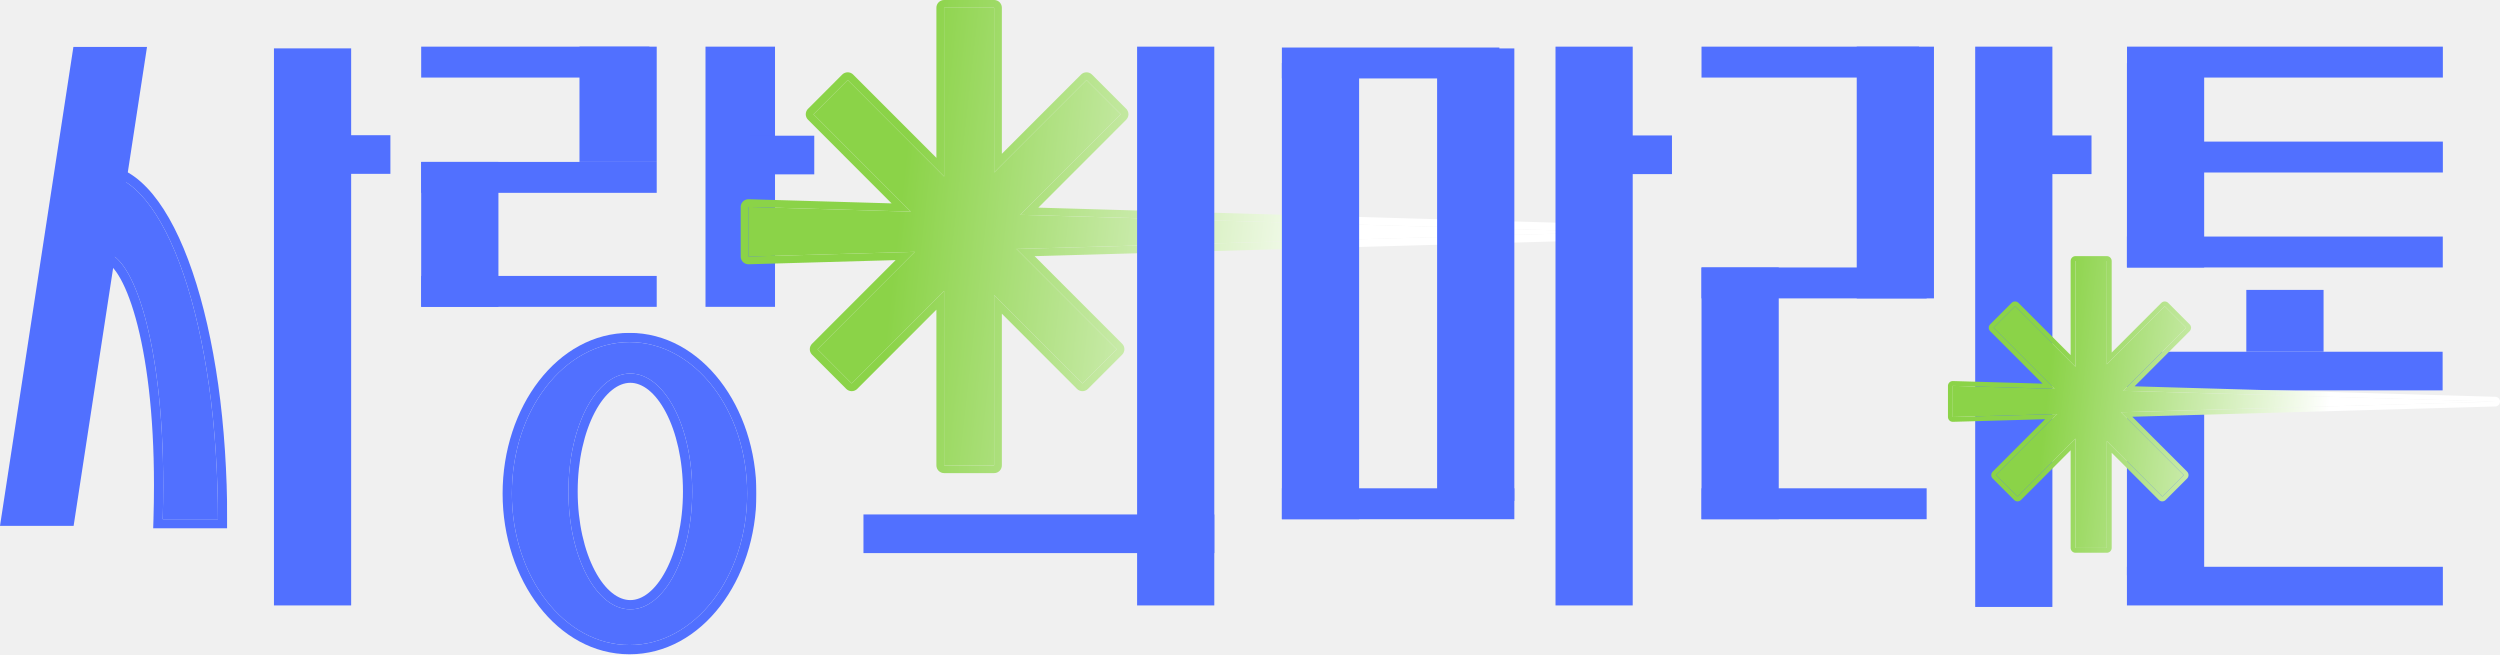
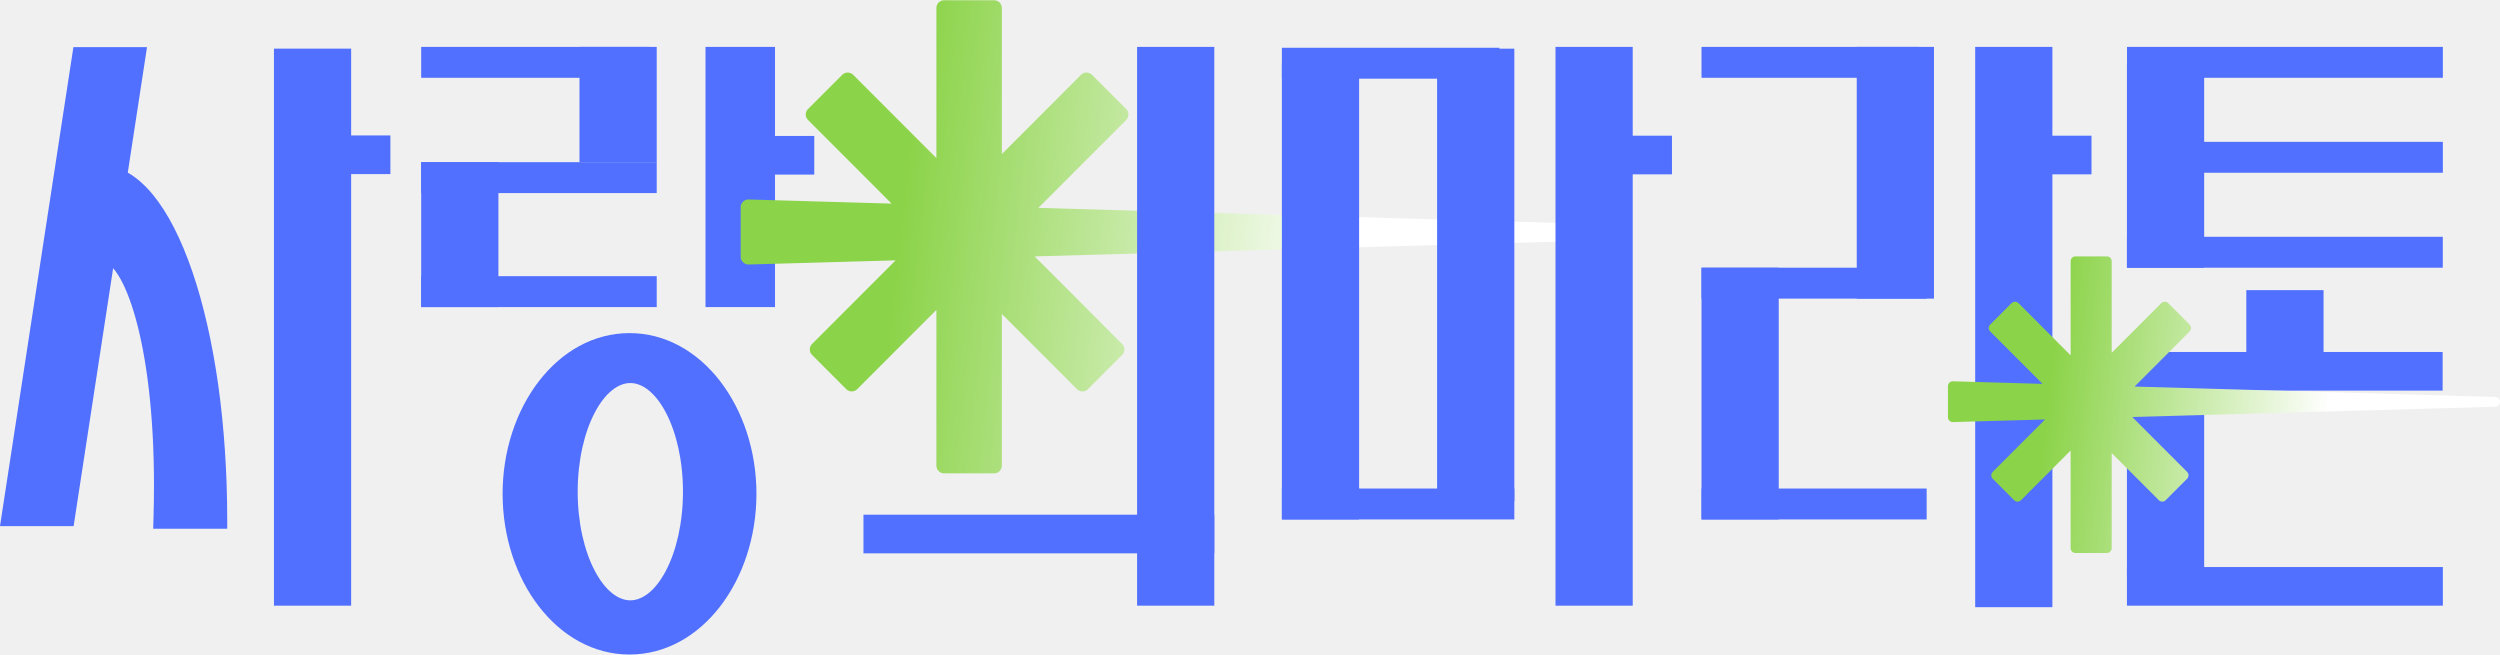
- <svg xmlns="http://www.w3.org/2000/svg" preserveAspectRatio="none" overflow="visible" style="display: block;" width="798.205" height="208.9" viewBox="0 0 798.205 208.9" fill="none">
+ <svg xmlns="http://www.w3.org/2000/svg" width="798" height="209" viewBox="0 0 798.205 208.899" fill="none" preserveAspectRatio="xMidYMid meet">
  <g id="Logo">
    <rect id="Rectangle 96" x="134.478" y="14.894" width="72.864" height="9.871" fill="#5170FF" />
    <rect id="Rectangle 115" x="543.262" y="14.894" width="69.447" height="9.871" fill="#5170FF" />
    <rect id="Rectangle 133" x="409.281" y="15.176" width="69.447" height="9.871" fill="#5170FF" />
    <rect id="Rectangle 139" x="679.117" y="14.891" width="100.846" height="9.871" fill="#5170FF" />
    <rect id="Rectangle 94" x="225.254" y="14.894" width="22.194" height="83.075" fill="#5170FF" />
-     <g id="Union">
-       <mask id="path-6-outside-1_0_25" maskUnits="userSpaceOnUse" x="236.151" y="-0.534" width="282" height="152" fill="black">
-         <rect fill="white" x="236.151" y="-0.534" width="282" height="152" />
-         <path d="M301.441 56.357L270.655 25.549L259.73 36.483L290.803 67.578L238.956 66.074V81.912L292.088 80.406L261.019 111.498L271.945 122.431L301.441 92.913V148.589H317.409V94.202L345.613 122.428L356.538 111.495L324.554 79.487L515.151 74.09L325.744 68.592L357.83 36.483L346.905 25.549L317.409 55.067V2.466H301.441V56.357Z" />
-       </mask>
-       <path d="M301.441 56.357L270.655 25.549L259.73 36.483L290.803 67.578L238.956 66.074V81.912L292.088 80.406L261.019 111.498L271.945 122.431L301.441 92.913V148.589H317.409V94.202L345.613 122.428L356.538 111.495L324.554 79.487L515.151 74.09L325.744 68.592L357.83 36.483L346.905 25.549L317.409 55.067V2.466H301.441V56.357Z" fill="url(#paint0_linear_0_25)" />
-       <path d="M301.441 56.357H303.907C303.907 57.354 303.306 58.254 302.384 58.635C301.462 59.017 300.402 58.805 299.696 58.1L301.441 56.357ZM270.655 25.549L268.91 23.806C269.373 23.343 270 23.083 270.655 23.083C271.309 23.083 271.936 23.343 272.399 23.806L270.655 25.549ZM259.73 36.483L257.985 38.226C257.023 37.263 257.023 35.703 257.985 34.74L259.73 36.483ZM290.803 67.578L292.547 65.835C293.262 66.55 293.467 67.628 293.067 68.555C292.667 69.483 291.741 70.073 290.732 70.043L290.803 67.578ZM238.956 66.074H236.49C236.49 65.408 236.76 64.77 237.238 64.306C237.716 63.841 238.362 63.59 239.028 63.609L238.956 66.074ZM238.956 81.912L239.026 84.377C238.36 84.396 237.715 84.145 237.238 83.681C236.76 83.216 236.49 82.578 236.49 81.912H238.956ZM292.088 80.406L292.018 77.941C293.028 77.913 293.953 78.503 294.353 79.43C294.753 80.358 294.546 81.435 293.833 82.15L292.088 80.406ZM261.019 111.498L259.275 113.241C258.312 112.279 258.312 110.718 259.275 109.755L261.019 111.498ZM271.945 122.431L273.689 124.174C273.227 124.637 272.599 124.897 271.945 124.897C271.29 124.897 270.663 124.637 270.2 124.174L271.945 122.431ZM301.441 92.913L299.696 91.17C300.402 90.465 301.462 90.253 302.384 90.635C303.306 91.016 303.907 91.916 303.907 92.913H301.441ZM301.441 148.589V151.055C300.079 151.055 298.975 149.951 298.975 148.589H301.441ZM317.409 148.589H319.875C319.875 149.951 318.77 151.055 317.409 151.055V148.589ZM317.409 94.202H314.943C314.943 93.205 315.544 92.305 316.465 91.924C317.387 91.542 318.448 91.754 319.153 92.459L317.409 94.202ZM345.613 122.428L347.357 124.171C346.894 124.634 346.267 124.894 345.613 124.894C344.958 124.894 344.331 124.634 343.868 124.171L345.613 122.428ZM356.538 111.495L358.283 109.752C359.245 110.715 359.245 112.276 358.283 113.238L356.538 111.495ZM324.554 79.487L322.81 81.23C322.114 80.533 321.899 79.49 322.263 78.575C322.627 77.66 323.5 77.049 324.484 77.022L324.554 79.487ZM515.151 74.09L515.222 71.625C516.556 71.664 517.617 72.757 517.617 74.091C517.616 75.425 516.554 76.517 515.22 76.555L515.151 74.09ZM325.744 68.592L325.673 71.057C324.689 71.028 323.816 70.418 323.453 69.503C323.089 68.588 323.304 67.545 324 66.849L325.744 68.592ZM357.83 36.483L359.575 34.739C360.537 35.702 360.537 37.263 359.575 38.226L357.83 36.483ZM346.905 25.549L345.16 23.806C345.623 23.343 346.25 23.083 346.905 23.083C347.559 23.083 348.186 23.343 348.649 23.806L346.905 25.549ZM317.409 55.067L319.153 56.81C318.448 57.515 317.387 57.727 316.465 57.345C315.544 56.964 314.943 56.064 314.943 55.067H317.409ZM317.409 2.466V8.27768e-08C318.77 8.27768e-08 319.875 1.104 319.875 2.466L317.409 2.466ZM301.441 2.466H298.975C298.975 1.104 300.079 8.27768e-08 301.441 8.27768e-08V2.466ZM301.441 56.357L299.696 58.1L268.91 27.292L270.655 25.549L272.399 23.806L303.185 54.614L301.441 56.357ZM270.655 25.549L272.399 27.292L261.474 38.226L259.73 36.483L257.985 34.74L268.91 23.806L270.655 25.549ZM259.73 36.483L261.474 34.739L292.547 65.835L290.803 67.578L289.059 69.321L257.985 38.226L259.73 36.483ZM290.803 67.578L290.732 70.043L238.885 68.539L238.956 66.074L239.028 63.609L290.875 65.113L290.803 67.578ZM238.956 66.074H241.422V81.912H238.956H236.49V66.074H238.956ZM238.956 81.912L238.887 79.447L292.018 77.941L292.088 80.406L292.158 82.871L239.026 84.377L238.956 81.912ZM292.088 80.406L293.833 82.15L262.763 113.241L261.019 111.498L259.275 109.755L290.344 78.663L292.088 80.406ZM261.019 111.498L262.763 109.755L273.689 120.688L271.945 122.431L270.2 124.174L259.275 113.241L261.019 111.498ZM271.945 122.431L270.2 120.688L299.696 91.17L301.441 92.913L303.185 94.656L273.689 124.174L271.945 122.431ZM301.441 92.913H303.907V148.589H301.441H298.975V92.913H301.441ZM301.441 148.589V146.123H317.409V148.589V151.055H301.441V148.589ZM317.409 148.589H314.943V94.202H317.409H319.875V148.589H317.409ZM317.409 94.202L319.153 92.459L347.357 120.685L345.613 122.428L343.868 124.171L315.664 95.945L317.409 94.202ZM345.613 122.428L343.868 120.685L354.794 109.752L356.538 111.495L358.283 113.238L347.357 124.171L345.613 122.428ZM356.538 111.495L354.794 113.238L322.81 81.23L324.554 79.487L326.298 77.743L358.283 109.752L356.538 111.495ZM324.554 79.487L324.484 77.022L515.081 71.625L515.151 74.09L515.22 76.555L324.624 81.951L324.554 79.487ZM515.151 74.09L515.079 76.555L325.673 71.057L325.744 68.592L325.816 66.127L515.222 71.625L515.151 74.09ZM325.744 68.592L324 66.849L356.086 34.739L357.83 36.483L359.575 38.226L327.489 70.335L325.744 68.592ZM357.83 36.483L356.086 38.226L345.16 27.292L346.905 25.549L348.649 23.806L359.575 34.739L357.83 36.483ZM346.905 25.549L348.649 27.292L319.153 56.81L317.409 55.067L315.664 53.324L345.16 23.806L346.905 25.549ZM317.409 55.067H314.943V2.466H317.409H319.875V55.067H317.409ZM317.409 2.466V4.932H301.441V2.466V8.27768e-08H317.409V2.466ZM301.441 2.466H303.907V56.357H301.441H298.975V2.466H301.441Z" fill="url(#paint1_linear_0_25)" mask="url(#path-6-outside-1_0_25)" />
-     </g>
+     <path id="Union" d="M317.408 0C318.77 0 319.874 1.104 319.874 2.466V49.109L345.16 23.806L345.341 23.642C345.78 23.282 346.332 23.083 346.904 23.083C347.559 23.083 348.186 23.343 348.648 23.806L359.574 34.739C360.536 35.702 360.536 37.263 359.574 38.226L331.527 66.292L515.222 71.625C516.556 71.664 517.617 72.756 517.616 74.091C517.616 75.425 516.554 76.517 515.22 76.555L330.341 81.789L358.282 109.752C359.244 110.715 359.244 112.275 358.282 113.238L347.356 124.171C346.894 124.634 346.267 124.894 345.612 124.894C344.958 124.893 344.331 124.634 343.868 124.171L319.874 100.158V148.589C319.874 149.951 318.77 151.055 317.408 151.055H301.44C300.079 151.055 298.975 149.951 298.975 148.589V98.869L273.688 124.174C273.226 124.636 272.599 124.896 271.944 124.896C271.29 124.896 270.663 124.637 270.2 124.174L259.274 113.241C258.312 112.278 258.312 110.718 259.274 109.755L285.963 83.046L239.026 84.377C238.361 84.396 237.715 84.145 237.237 83.681C236.76 83.216 236.49 82.578 236.49 81.912V66.074C236.49 65.408 236.76 64.77 237.237 64.306C237.715 63.841 238.361 63.59 239.027 63.609L284.674 64.933L257.985 38.226C257.023 37.263 257.023 35.702 257.985 34.739L268.91 23.806L269.091 23.642C269.53 23.282 270.082 23.083 270.654 23.083C271.309 23.083 271.936 23.343 272.398 23.806L298.975 50.399V2.466C298.975 1.104 300.079 0 301.44 0H317.408Z" fill="url(#paint0_linear_0_4)" />
    <rect id="Rectangle 84" x="87.467" y="15.448" width="24.648" height="177.856" fill="#5170FF" />
-     <path id="Rectangle 146" d="M23.433 14.976H46.938L23.505 167.908H0L23.433 14.976Z" fill="#5170FF" />
    <rect id="Rectangle 101" x="363.054" y="14.894" width="24.648" height="178.41" fill="#5170FF" />
-     <rect id="Rectangle 85" x="104.105" y="43.168" width="20.542" height="12.339" fill="#5170FF" />
-     <rect id="Rectangle 129" x="239.437" y="43.33" width="20.542" height="12.339" fill="#5170FF" />
+     <rect id="Rectangle 85" x="104.105" y="43.167" width="20.542" height="12.339" fill="#5170FF" />
+     <rect id="Rectangle 129" x="239.437" y="43.329" width="20.542" height="12.339" fill="#5170FF" />
    <rect id="Rectangle 102" x="275.688" y="164.254" width="112.015" height="12.339" fill="#5170FF" />
    <rect id="Rectangle 97" x="134.478" y="51.699" width="75.201" height="9.871" fill="#5170FF" />
    <rect id="Rectangle 98" x="134.478" y="88.099" width="75.201" height="9.871" fill="#5170FF" />
    <rect id="Rectangle 99" x="134.478" y="51.699" width="24.66" height="46.271" fill="#5170FF" />
    <rect id="Rectangle 100" x="185.019" y="14.894" width="24.66" height="36.804" fill="#5170FF" />
-     <g id="Subtract">
-       <mask id="path-18-outside-2_0_25" maskUnits="userSpaceOnUse" x="159.559" y="106.237" width="82" height="103" fill="black">
-         <rect fill="white" x="159.559" y="106.237" width="82" height="103" />
-         <path d="M238.559 157.589C238.559 184.293 221.741 205.941 200.996 205.941C180.25 205.941 163.431 184.293 163.431 157.589C163.431 130.885 180.25 109.237 200.996 109.237C221.741 109.237 238.559 130.885 238.559 157.589ZM221.016 156.911C221.016 136.119 212.167 119.264 201.251 119.264C190.335 119.265 181.485 136.119 181.485 156.911C181.485 177.702 190.335 194.557 201.251 194.557C212.167 194.557 221.016 177.702 221.016 156.911Z" />
-       </mask>
-       <path d="M238.559 157.589C238.559 184.293 221.741 205.941 200.996 205.941C180.25 205.941 163.431 184.293 163.431 157.589C163.431 130.885 180.25 109.237 200.996 109.237C221.741 109.237 238.559 130.885 238.559 157.589ZM221.016 156.911C221.016 136.119 212.167 119.264 201.251 119.264C190.335 119.265 181.485 136.119 181.485 156.911C181.485 177.702 190.335 194.557 201.251 194.557C212.167 194.557 221.016 177.702 221.016 156.911Z" fill="#5170FF" />
-       <path d="M238.559 157.589L241.518 157.589V157.589H238.559ZM200.996 205.941V208.9H200.996L200.996 205.941ZM163.431 157.589H160.472V157.589L163.431 157.589ZM200.996 109.237L200.996 106.278H200.996V109.237ZM221.016 156.911H223.975V156.911L221.016 156.911ZM201.251 119.264V116.305H201.25L201.251 119.264ZM181.485 156.911L178.526 156.911V156.911H181.485ZM201.251 194.557L201.25 197.516H201.251V194.557ZM238.559 157.589L235.6 157.589C235.6 183.398 219.455 202.981 200.996 202.982L200.996 205.941L200.996 208.9C224.027 208.9 241.518 185.189 241.518 157.589L238.559 157.589ZM200.996 205.941V202.982C182.536 202.982 166.391 183.398 166.39 157.589L163.431 157.589L160.472 157.589C160.472 185.189 177.964 208.9 200.996 208.9V205.941ZM163.431 157.589H166.39C166.39 131.781 182.536 112.196 200.996 112.196V109.237V106.278C177.964 106.278 160.472 129.989 160.472 157.589H163.431ZM200.996 109.237L200.996 112.196C219.455 112.196 235.6 131.781 235.6 157.589H238.559H241.518C241.518 129.99 224.028 106.278 200.996 106.278L200.996 109.237ZM221.016 156.911L223.975 156.911C223.975 146.134 221.688 136.232 217.847 128.915C214.078 121.737 208.358 116.305 201.251 116.305V119.264V122.223C205.06 122.223 209.222 125.219 212.607 131.666C215.919 137.975 218.057 146.895 218.057 156.911L221.016 156.911ZM201.251 119.264L201.25 116.305C194.143 116.305 188.423 121.737 184.654 128.915C180.813 136.232 178.526 146.135 178.526 156.911L181.485 156.911L184.444 156.911C184.444 146.896 186.582 137.975 189.894 131.666C193.279 125.219 197.442 122.223 201.251 122.223L201.251 119.264ZM181.485 156.911H178.526C178.526 167.687 180.813 177.589 184.654 184.906C188.423 192.084 194.143 197.516 201.25 197.516L201.251 194.557L201.251 191.598C197.442 191.598 193.279 188.602 189.894 182.155C186.582 175.846 184.444 166.926 184.444 156.911H181.485ZM201.251 194.557V197.516C208.358 197.516 214.078 192.084 217.847 184.906C221.688 177.59 223.975 167.687 223.975 156.911H221.016H218.057C218.057 166.926 215.919 175.846 212.607 182.155C209.222 188.602 205.06 191.598 201.251 191.598V194.557Z" fill="#5170FF" mask="url(#path-18-outside-2_0_25)" />
-     </g>
-     <g id="Subtract_2">
-       <mask id="path-20-outside-3_0_25" maskUnits="userSpaceOnUse" x="28.587" y="51.774" width="44" height="117" fill="black">
-         <rect fill="white" x="28.587" y="51.774" width="44" height="117" />
-         <path d="M69.588 165.774C69.588 151.393 68.619 136.478 66.74 123.192C64.86 109.905 62.105 97.832 58.632 87.663C55.16 77.495 51.038 69.428 46.501 63.925C41.963 58.422 37.1 55.589 32.189 55.589L32.19 80.977C32.772 80.817 33.356 80.736 33.943 80.736C42.338 81.983 52.123 108.419 52.123 154.897C52.123 158.582 52.067 162.213 51.959 165.774H69.588Z" />
-       </mask>
-       <path d="M69.588 165.774C69.588 151.393 68.619 136.478 66.74 123.192C64.86 109.905 62.105 97.832 58.632 87.663C55.16 77.495 51.038 69.428 46.501 63.925C41.963 58.422 37.1 55.589 32.189 55.589L32.19 80.977C32.772 80.817 33.356 80.736 33.943 80.736C42.338 81.983 52.123 108.419 52.123 154.897C52.123 158.582 52.067 162.213 51.959 165.774H69.588Z" fill="#5170FF" />
-       <path d="M69.588 165.774L72.547 165.774L72.547 168.733H69.588V165.774ZM66.74 123.192L69.67 122.777L69.67 122.777L66.74 123.192ZM58.632 87.663L61.433 86.707L61.433 86.707L58.632 87.663ZM46.501 63.925L48.784 62.043L48.784 62.043L46.501 63.925ZM32.189 55.589L29.23 55.589L29.23 52.63H32.189V55.589ZM32.19 80.977L32.974 83.83L29.231 84.859L29.231 80.977L32.19 80.977ZM33.943 80.736V77.776H34.162L34.378 77.808L33.943 80.736ZM52.123 154.897H55.082V154.897L52.123 154.897ZM51.959 165.774V168.733H48.91L49.002 165.684L51.959 165.774ZM69.588 165.774L66.628 165.774C66.628 151.515 65.668 136.74 63.81 123.606L66.74 123.192L69.67 122.777C71.571 136.216 72.547 151.27 72.547 165.774L69.588 165.774ZM66.74 123.192L63.81 123.606C61.95 110.461 59.232 98.575 55.832 88.62L58.632 87.663L61.433 86.707C64.978 97.089 67.77 109.35 69.67 122.777L66.74 123.192ZM58.632 87.663L55.832 88.62C52.422 78.635 48.443 70.933 44.217 65.807L46.501 63.925L48.784 62.043C53.632 67.923 57.898 76.355 61.433 86.707L58.632 87.663ZM46.501 63.925L44.217 65.807C39.98 60.667 35.873 58.548 32.189 58.548V55.589V52.63C38.327 52.63 43.947 56.176 48.784 62.043L46.501 63.925ZM32.189 55.589L35.148 55.589L35.149 80.977L32.19 80.977L29.231 80.977L29.23 55.589L32.189 55.589ZM32.19 80.977L31.406 78.123C32.231 77.897 33.08 77.776 33.943 77.776V80.736V83.695C33.633 83.695 33.312 83.737 32.974 83.83L32.19 80.977ZM33.943 80.736L34.378 77.808C37.832 78.322 40.637 81.205 42.84 84.753C45.139 88.458 47.242 93.624 49.032 100.062C52.619 112.966 55.082 131.476 55.082 154.897H52.123H49.163C49.163 131.84 46.734 113.893 43.33 101.647C41.624 95.511 39.707 90.929 37.811 87.874C35.817 84.662 34.251 83.773 33.508 83.663L33.943 80.736ZM52.123 154.897L55.082 154.897C55.082 158.612 55.026 162.272 54.917 165.863L51.959 165.774L49.002 165.684C49.108 162.153 49.163 158.553 49.163 154.897L52.123 154.897ZM51.959 165.774V162.814H69.588V165.774V168.733H51.959V165.774Z" fill="#5170FF" mask="url(#path-20-outside-3_0_25)" />
-     </g>
+     <path id="Exclude" fill-rule="evenodd" d="M200.996 106.277C224.028 106.278 241.518 129.989 241.519 157.589C241.518 185.188 224.028 208.899 200.996 208.899C177.964 208.899 160.473 185.189 160.473 157.589C160.473 129.989 177.964 106.277 200.996 106.277ZM201.251 122.223C197.442 122.223 193.279 125.219 189.895 131.666C186.582 137.975 184.444 146.895 184.444 156.91C184.444 166.925 186.582 175.846 189.895 182.154C193.28 188.601 197.442 191.597 201.251 191.598C205.06 191.597 209.223 188.601 212.607 182.154C215.92 175.846 218.058 166.925 218.058 156.91C218.058 146.895 215.92 137.975 212.607 131.666C209.223 125.219 205.06 122.223 201.251 122.223Z" fill="#5170FF" />
+     <path id="Union_2" d="M40.8 55.037C43.642 56.659 46.315 59.048 48.784 62.042C53.632 67.923 57.898 76.355 61.434 86.707C64.979 97.089 67.771 109.35 69.67 122.777C71.571 136.216 72.547 151.27 72.547 165.773V168.732H48.91L49.002 165.685C49.108 162.154 49.164 158.553 49.164 154.896C49.164 131.84 46.734 113.893 43.33 101.647C41.624 95.511 39.707 90.929 37.812 87.874C37.206 86.899 36.639 86.14 36.124 85.55L23.505 167.907H0L23.434 14.976H46.938L40.8 55.037Z" fill="#5170FF" />
    <rect id="Rectangle 107" x="496.648" y="14.894" width="24.648" height="178.41" fill="#5170FF" />
    <rect id="Rectangle 113" x="630.643" y="14.894" width="24.648" height="178.894" fill="#5170FF" />
    <rect id="Rectangle 108" x="513.286" y="43.247" width="20.542" height="12.339" fill="#5170FF" />
    <rect id="Rectangle 114" x="647.24" y="43.247" width="20.542" height="12.339" fill="#5170FF" />
-     <rect id="Rectangle 120" x="679.092" y="124.642" width="12.339" height="100.797" transform="rotate(-90 679.092 124.642)" fill="#5170FF" />
-     <rect id="Rectangle 121" x="717.21" y="112.302" width="19.742" height="24.66" transform="rotate(-90 717.21 112.302)" fill="#5170FF" />
-     <rect id="Rectangle 110" x="409.281" y="155.904" width="74.221" height="9.871" fill="#5170FF" />
-     <rect id="Rectangle 116" x="543.262" y="155.904" width="71.883" height="9.871" fill="#5170FF" />
-     <rect id="Rectangle 119" x="543.262" y="85.398" width="71.883" height="9.871" fill="#5170FF" />
-     <rect id="Rectangle 138" x="679.092" y="75.527" width="100.846" height="9.871" fill="#5170FF" />
+     <path id="Union_3" d="M741.87 112.303H779.888V124.642H679.092V112.303H717.21V92.56H741.87V112.303Z" fill="#5170FF" />
+     <rect id="Rectangle 110" x="409.281" y="155.903" width="74.221" height="9.871" fill="#5170FF" />
+     <rect id="Rectangle 116" x="543.262" y="155.903" width="71.883" height="9.871" fill="#5170FF" />
+     <rect id="Rectangle 119" x="543.262" y="85.397" width="71.883" height="9.871" fill="#5170FF" />
+     <rect id="Rectangle 138" x="679.092" y="75.526" width="100.846" height="9.871" fill="#5170FF" />
    <rect id="Rectangle 140" x="679.117" y="45.209" width="100.846" height="9.871" fill="#5170FF" />
    <rect id="Rectangle 90" x="679.092" y="180.965" width="100.871" height="12.339" fill="#5170FF" />
    <rect id="Rectangle 89" x="679.092" y="20.17" width="24.66" height="65.228" fill="#5170FF" />
    <rect id="Rectangle 111" x="409.281" y="20.112" width="24.66" height="145.661" fill="#5170FF" />
-     <rect id="Rectangle 117" x="543.262" y="85.398" width="24.66" height="80.376" fill="#5170FF" />
+     <rect id="Rectangle 117" x="543.262" y="85.397" width="24.66" height="80.376" fill="#5170FF" />
    <rect id="Rectangle 112" x="458.842" y="15.46" width="24.66" height="144.468" fill="#5170FF" />
    <rect id="Rectangle 118" x="592.822" y="14.894" width="24.66" height="80.375" fill="#5170FF" />
    <rect id="Rectangle 91" x="679.092" y="131.859" width="24.66" height="51.824" fill="#5170FF" />
-     <g id="Union_2">
-       <mask id="path-40-outside-4_0_25" maskUnits="userSpaceOnUse" x="621.659" y="81.324" width="177" height="96" fill="black">
-         <rect fill="white" x="621.659" y="81.324" width="177" height="96" />
-         <path d="M662.667 117.11L643.366 97.796L636.517 104.65L656.001 124.148L623.492 123.205V133.136L656.802 132.191L637.323 151.684L644.173 158.539L662.667 140.031V174.94H672.678V140.837L690.363 158.536L697.213 151.682L677.161 131.615L796.659 128.232L677.904 124.783L698.021 104.651L691.172 97.797L672.678 116.304V83.324H662.667V117.11Z" />
-       </mask>
-       <path d="M662.667 117.11L643.366 97.796L636.517 104.65L656.001 124.148L623.492 123.205V133.136L656.802 132.191L637.323 151.684L644.173 158.539L662.667 140.031V174.94H672.678V140.837L690.363 158.536L697.213 151.682L677.161 131.615L796.659 128.232L677.904 124.783L698.021 104.651L691.172 97.797L672.678 116.304V83.324H662.667V117.11Z" fill="url(#paint2_linear_0_25)" />
-       <path d="M662.667 117.11H664.213C664.213 117.736 663.836 118.3 663.258 118.539C662.681 118.778 662.015 118.646 661.573 118.203L662.667 117.11ZM643.366 97.796L642.273 96.703C642.563 96.413 642.956 96.25 643.366 96.25C643.776 96.25 644.17 96.413 644.46 96.703L643.366 97.796ZM636.517 104.65L635.423 105.743C634.82 105.14 634.82 104.161 635.423 103.558L636.517 104.65ZM656.001 124.148L657.095 123.055C657.542 123.503 657.672 124.178 657.421 124.76C657.17 125.342 656.589 125.711 655.956 125.693L656.001 124.148ZM623.492 123.205H621.946C621.946 122.787 622.115 122.387 622.415 122.096C622.715 121.805 623.119 121.648 623.537 121.66L623.492 123.205ZM623.492 133.136L623.536 134.681C623.119 134.693 622.714 134.536 622.415 134.244C622.115 133.953 621.946 133.553 621.946 133.136H623.492ZM656.802 132.191L656.758 130.646C657.391 130.628 657.971 130.998 658.222 131.579C658.472 132.161 658.343 132.836 657.895 133.284L656.802 132.191ZM637.323 151.684L636.23 152.776C635.626 152.173 635.626 151.194 636.23 150.591L637.323 151.684ZM644.173 158.539L645.267 159.632C644.977 159.922 644.583 160.085 644.173 160.085C643.763 160.085 643.369 159.922 643.079 159.632L644.173 158.539ZM662.667 140.031L661.573 138.938C662.015 138.496 662.681 138.364 663.258 138.603C663.836 138.842 664.213 139.406 664.213 140.031H662.667ZM662.667 174.94V176.486C661.813 176.486 661.121 175.793 661.121 174.94H662.667ZM672.678 174.94H674.224C674.224 175.793 673.532 176.486 672.678 176.486V174.94ZM672.678 140.837H671.132C671.132 140.212 671.508 139.648 672.086 139.408C672.664 139.169 673.329 139.302 673.771 139.744L672.678 140.837ZM690.363 158.536L691.457 159.629C691.167 159.919 690.774 160.082 690.363 160.082C689.953 160.082 689.56 159.919 689.27 159.629L690.363 158.536ZM697.213 151.682L698.307 150.589C698.91 151.193 698.91 152.171 698.307 152.775L697.213 151.682ZM677.161 131.615L676.067 132.708C675.631 132.272 675.496 131.617 675.725 131.044C675.953 130.47 676.5 130.087 677.117 130.07L677.161 131.615ZM796.659 128.232L796.704 126.686C797.54 126.71 798.206 127.395 798.205 128.232C798.205 129.069 797.539 129.753 796.703 129.777L796.659 128.232ZM677.904 124.783L677.859 126.329C677.243 126.311 676.695 125.928 676.468 125.354C676.24 124.781 676.374 124.127 676.811 123.69L677.904 124.783ZM698.021 104.651L699.115 103.559C699.718 104.162 699.718 105.141 699.115 105.744L698.021 104.651ZM691.172 97.797L690.078 96.704C690.368 96.414 690.762 96.251 691.172 96.251C691.582 96.251 691.976 96.414 692.266 96.704L691.172 97.797ZM672.678 116.304L673.771 117.397C673.329 117.839 672.664 117.972 672.086 117.732C671.508 117.493 671.132 116.929 671.132 116.304H672.678ZM672.678 83.324V81.778C673.532 81.778 674.224 82.47 674.224 83.324H672.678ZM662.667 83.324H661.121C661.121 82.47 661.813 81.778 662.667 81.778V83.324ZM662.667 117.11L661.573 118.203L642.273 98.889L643.366 97.796L644.46 96.703L663.761 116.018L662.667 117.11ZM643.366 97.796L644.46 98.889L637.61 105.743L636.517 104.65L635.423 103.558L642.273 96.703L643.366 97.796ZM636.517 104.65L637.61 103.558L657.095 123.055L656.001 124.148L654.907 125.24L635.423 105.743L636.517 104.65ZM656.001 124.148L655.956 125.693L623.447 124.751L623.492 123.205L623.537 121.66L656.046 122.602L656.001 124.148ZM623.492 123.205H625.038V133.136H623.492H621.946V123.205H623.492ZM623.492 133.136L623.448 131.59L656.758 130.646L656.802 132.191L656.846 133.737L623.536 134.681L623.492 133.136ZM656.802 132.191L657.895 133.284L638.417 152.777L637.323 151.684L636.23 150.591L655.708 131.099L656.802 132.191ZM637.323 151.684L638.417 150.591L645.267 157.446L644.173 158.539L643.079 159.632L636.23 152.776L637.323 151.684ZM644.173 158.539L643.079 157.446L661.573 138.938L662.667 140.031L663.761 141.124L645.267 159.632L644.173 158.539ZM662.667 140.031H664.213V174.94H662.667H661.121V140.031H662.667ZM662.667 174.94V173.393H672.678V174.94V176.486H662.667V174.94ZM672.678 174.94H671.132V140.837H672.678H674.224V174.94H672.678ZM672.678 140.837L673.771 139.744L691.457 157.443L690.363 158.536L689.27 159.629L671.584 141.93L672.678 140.837ZM690.363 158.536L689.27 157.443L696.119 150.589L697.213 151.682L698.307 152.775L691.457 159.629L690.363 158.536ZM697.213 151.682L696.119 152.775L676.067 132.708L677.161 131.615L678.255 130.522L698.307 150.589L697.213 151.682ZM677.161 131.615L677.117 130.07L796.615 126.686L796.659 128.232L796.703 129.777L677.205 133.161L677.161 131.615ZM796.659 128.232L796.614 129.777L677.859 126.329L677.904 124.783L677.949 123.238L796.704 126.686L796.659 128.232ZM677.904 124.783L676.811 123.69L696.928 103.559L698.021 104.651L699.115 105.744L678.998 125.876L677.904 124.783ZM698.021 104.651L696.928 105.744L690.078 98.89L691.172 97.797L692.266 96.704L699.115 103.559L698.021 104.651ZM691.172 97.797L692.266 98.89L673.771 117.397L672.678 116.304L671.584 115.211L690.078 96.704L691.172 97.797ZM672.678 116.304H671.132V83.324H672.678H674.224V116.304H672.678ZM672.678 83.324V84.87H662.667V83.324V81.778H672.678V83.324ZM662.667 83.324H664.213V117.11H662.667H661.121V83.324H662.667Z" fill="url(#paint3_linear_0_25)" mask="url(#path-40-outside-4_0_25)" />
-     </g>
+     <path id="Exclude_2" d="M672.678 81.778C673.532 81.778 674.224 82.47 674.224 83.324V112.569L690.078 96.704L690.191 96.602C690.467 96.376 690.813 96.251 691.172 96.251C691.582 96.251 691.976 96.414 692.266 96.704L699.115 103.559C699.718 104.162 699.718 105.14 699.115 105.744L681.53 123.341L796.704 126.686C797.54 126.71 798.205 127.396 798.205 128.232C798.204 129.069 797.539 129.754 796.703 129.777L680.79 133.06L698.307 150.589C698.91 151.193 698.91 152.171 698.307 152.774L691.457 159.629C691.167 159.919 690.773 160.082 690.363 160.082C689.953 160.082 689.56 159.919 689.27 159.629L674.224 144.571V174.939C674.224 175.793 673.532 176.485 672.678 176.485H662.667C661.813 176.485 661.121 175.793 661.121 174.939V143.765L645.267 159.632C644.977 159.922 644.583 160.085 644.173 160.085C643.763 160.085 643.369 159.922 643.079 159.632L636.229 152.776C635.626 152.173 635.626 151.195 636.229 150.591L652.961 133.847L623.536 134.682C623.119 134.693 622.714 134.535 622.414 134.244C622.115 133.953 621.946 133.553 621.946 133.136V123.205C621.946 122.787 622.115 122.387 622.415 122.096C622.715 121.805 623.12 121.647 623.537 121.659L652.157 122.488L635.423 105.743C634.82 105.14 634.82 104.161 635.423 103.558L642.272 96.703L642.386 96.601C642.661 96.375 643.007 96.25 643.366 96.25C643.776 96.25 644.17 96.413 644.46 96.703L661.121 113.376V83.324C661.121 82.47 661.813 81.778 662.667 81.778H672.678Z" fill="url(#paint1_linear_0_4)" />
  </g>
  <defs>
-     <linearGradient id="paint0_linear_0_25" x1="286.879" y1="70.759" x2="429.649" y2="86.51" gradientUnits="userSpaceOnUse">
+     <linearGradient id="paint0_linear_0_4" x1="286.879" y1="70.759" x2="429.649" y2="86.51" gradientUnits="userSpaceOnUse">
      <stop stop-color="#8BD348" />
      <stop offset="1" stop-color="white" />
    </linearGradient>
-     <linearGradient id="paint1_linear_0_25" x1="286.879" y1="70.759" x2="429.649" y2="86.51" gradientUnits="userSpaceOnUse">
-       <stop stop-color="#8BD348" />
-       <stop offset="1" stop-color="white" />
-     </linearGradient>
-     <linearGradient id="paint2_linear_0_25" x1="653.539" y1="126.142" x2="743.051" y2="136.018" gradientUnits="userSpaceOnUse">
-       <stop stop-color="#8BD348" />
-       <stop offset="1" stop-color="white" />
-     </linearGradient>
-     <linearGradient id="paint3_linear_0_25" x1="653.539" y1="126.142" x2="743.051" y2="136.018" gradientUnits="userSpaceOnUse">
+     <linearGradient id="paint1_linear_0_4" x1="653.539" y1="126.142" x2="743.051" y2="136.018" gradientUnits="userSpaceOnUse">
      <stop stop-color="#8BD348" />
      <stop offset="1" stop-color="white" />
    </linearGradient>
  </defs>
</svg>
